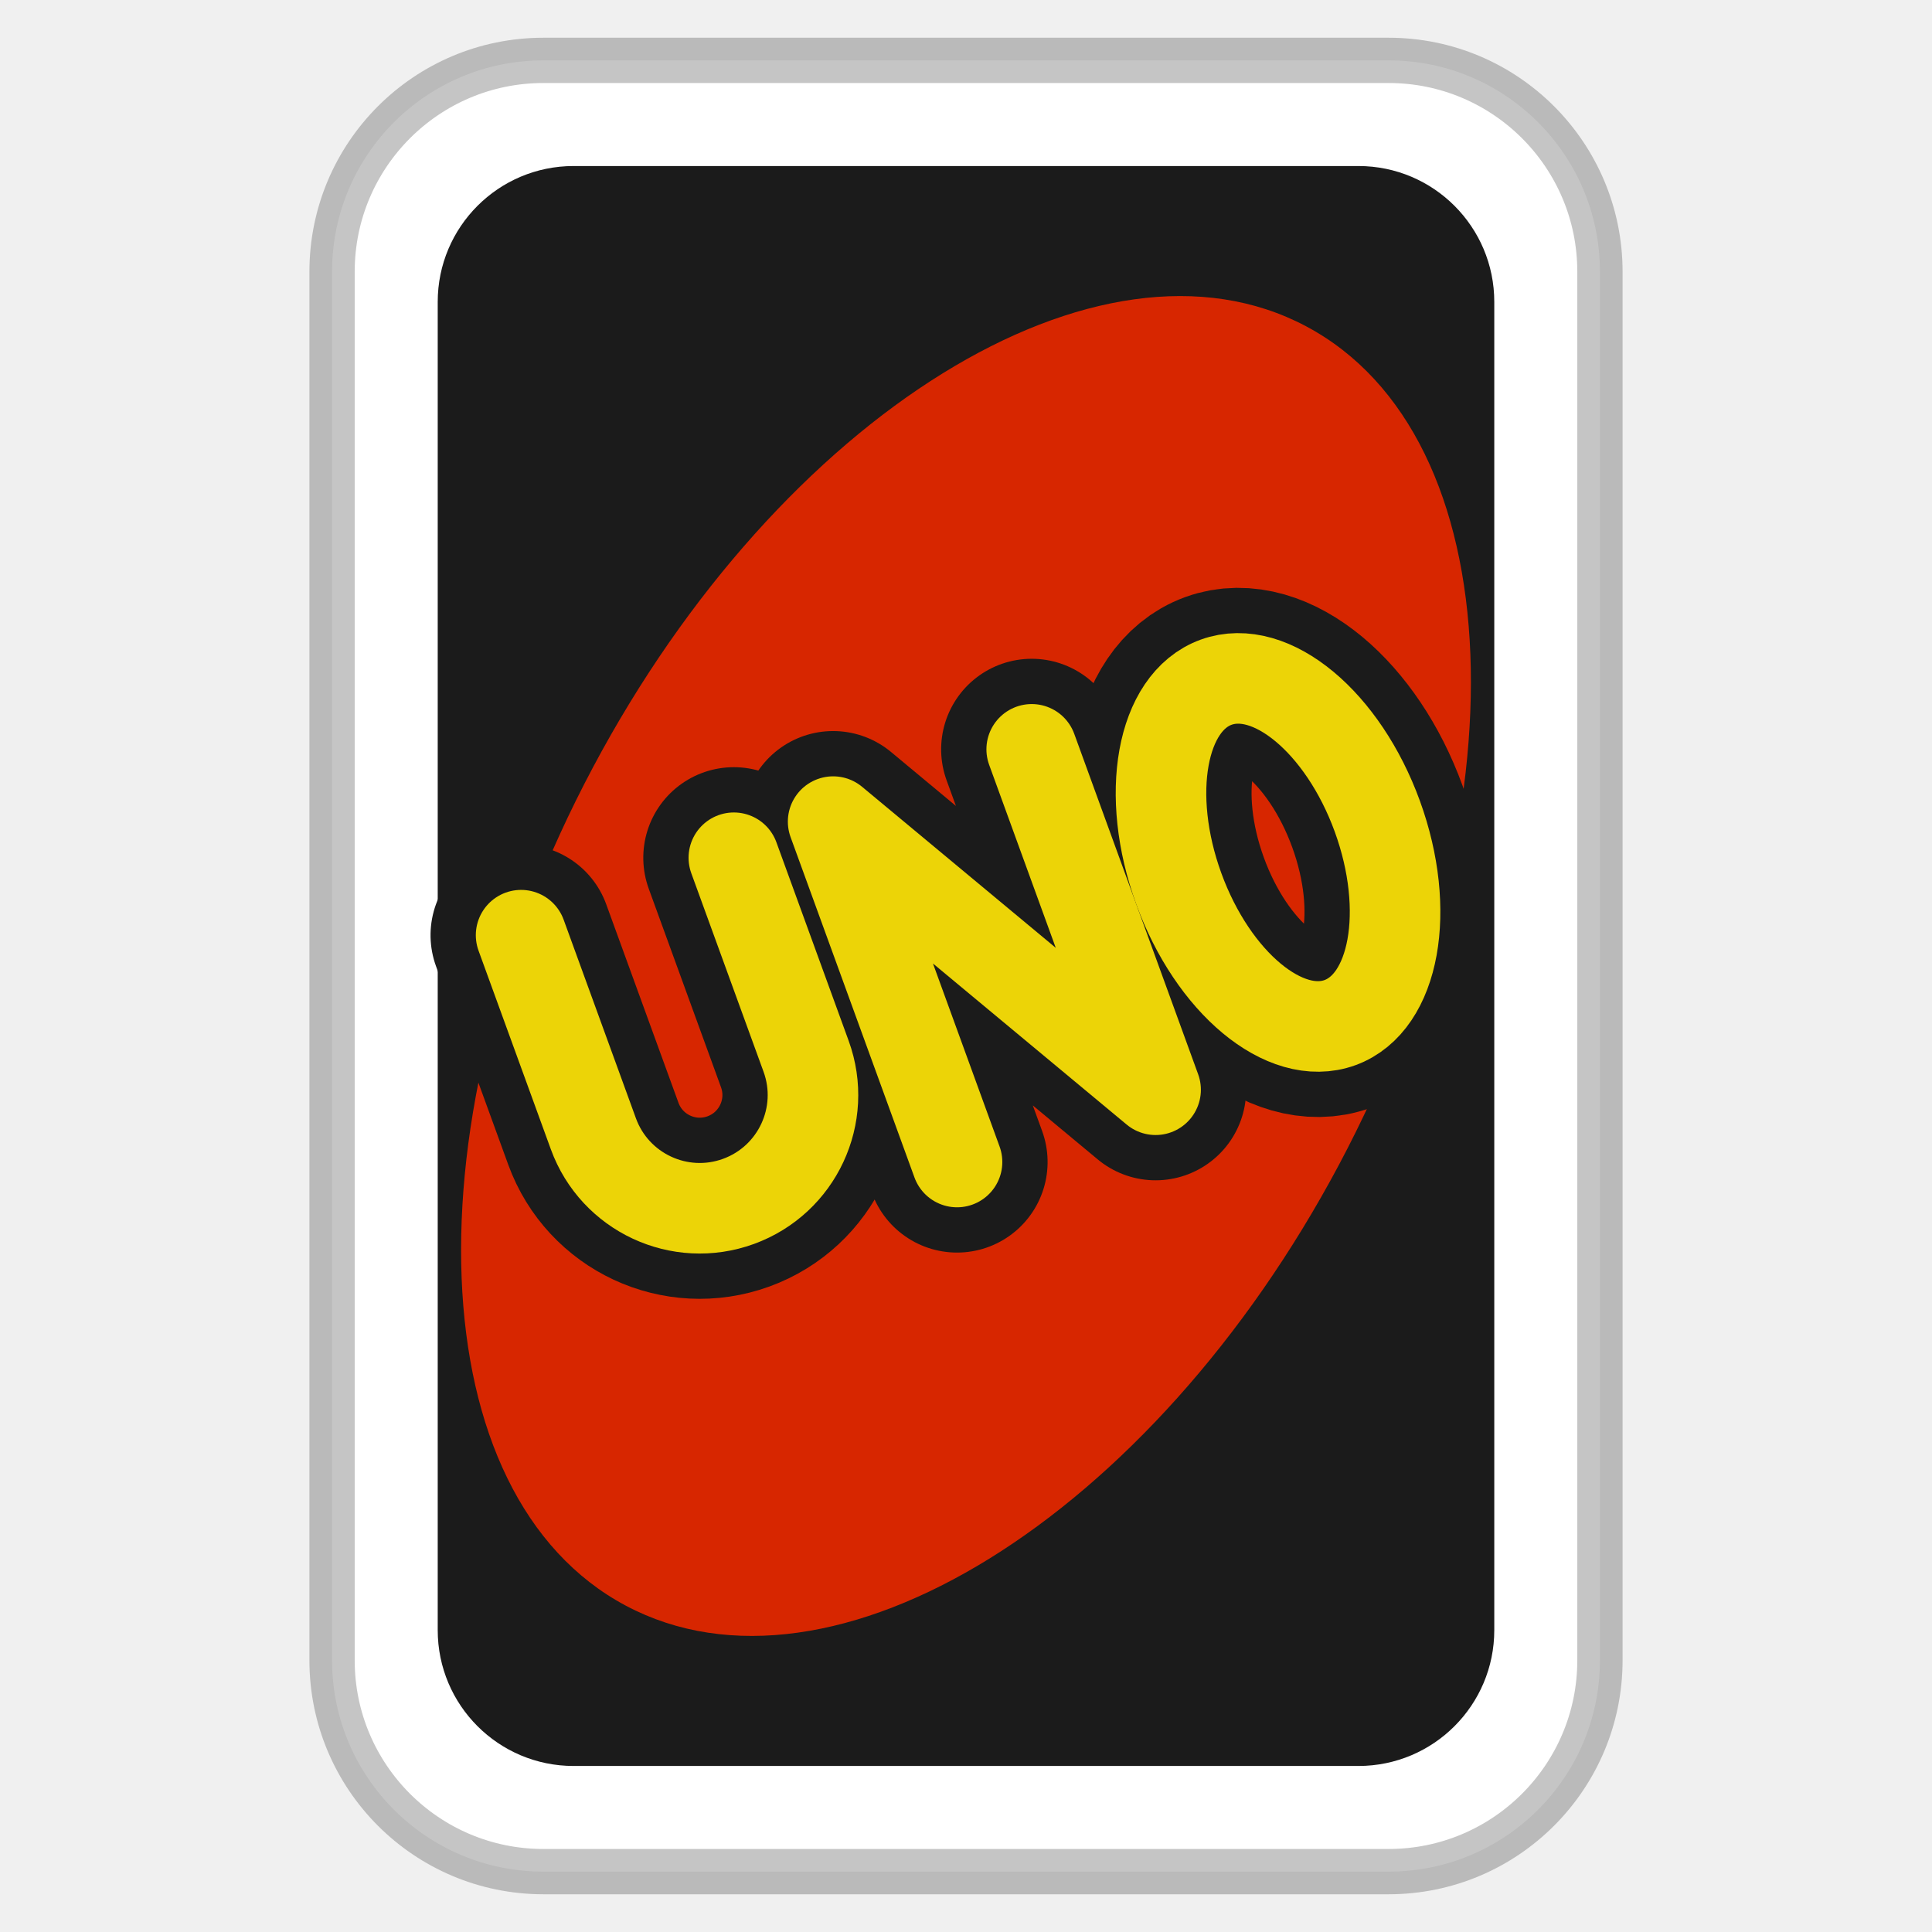
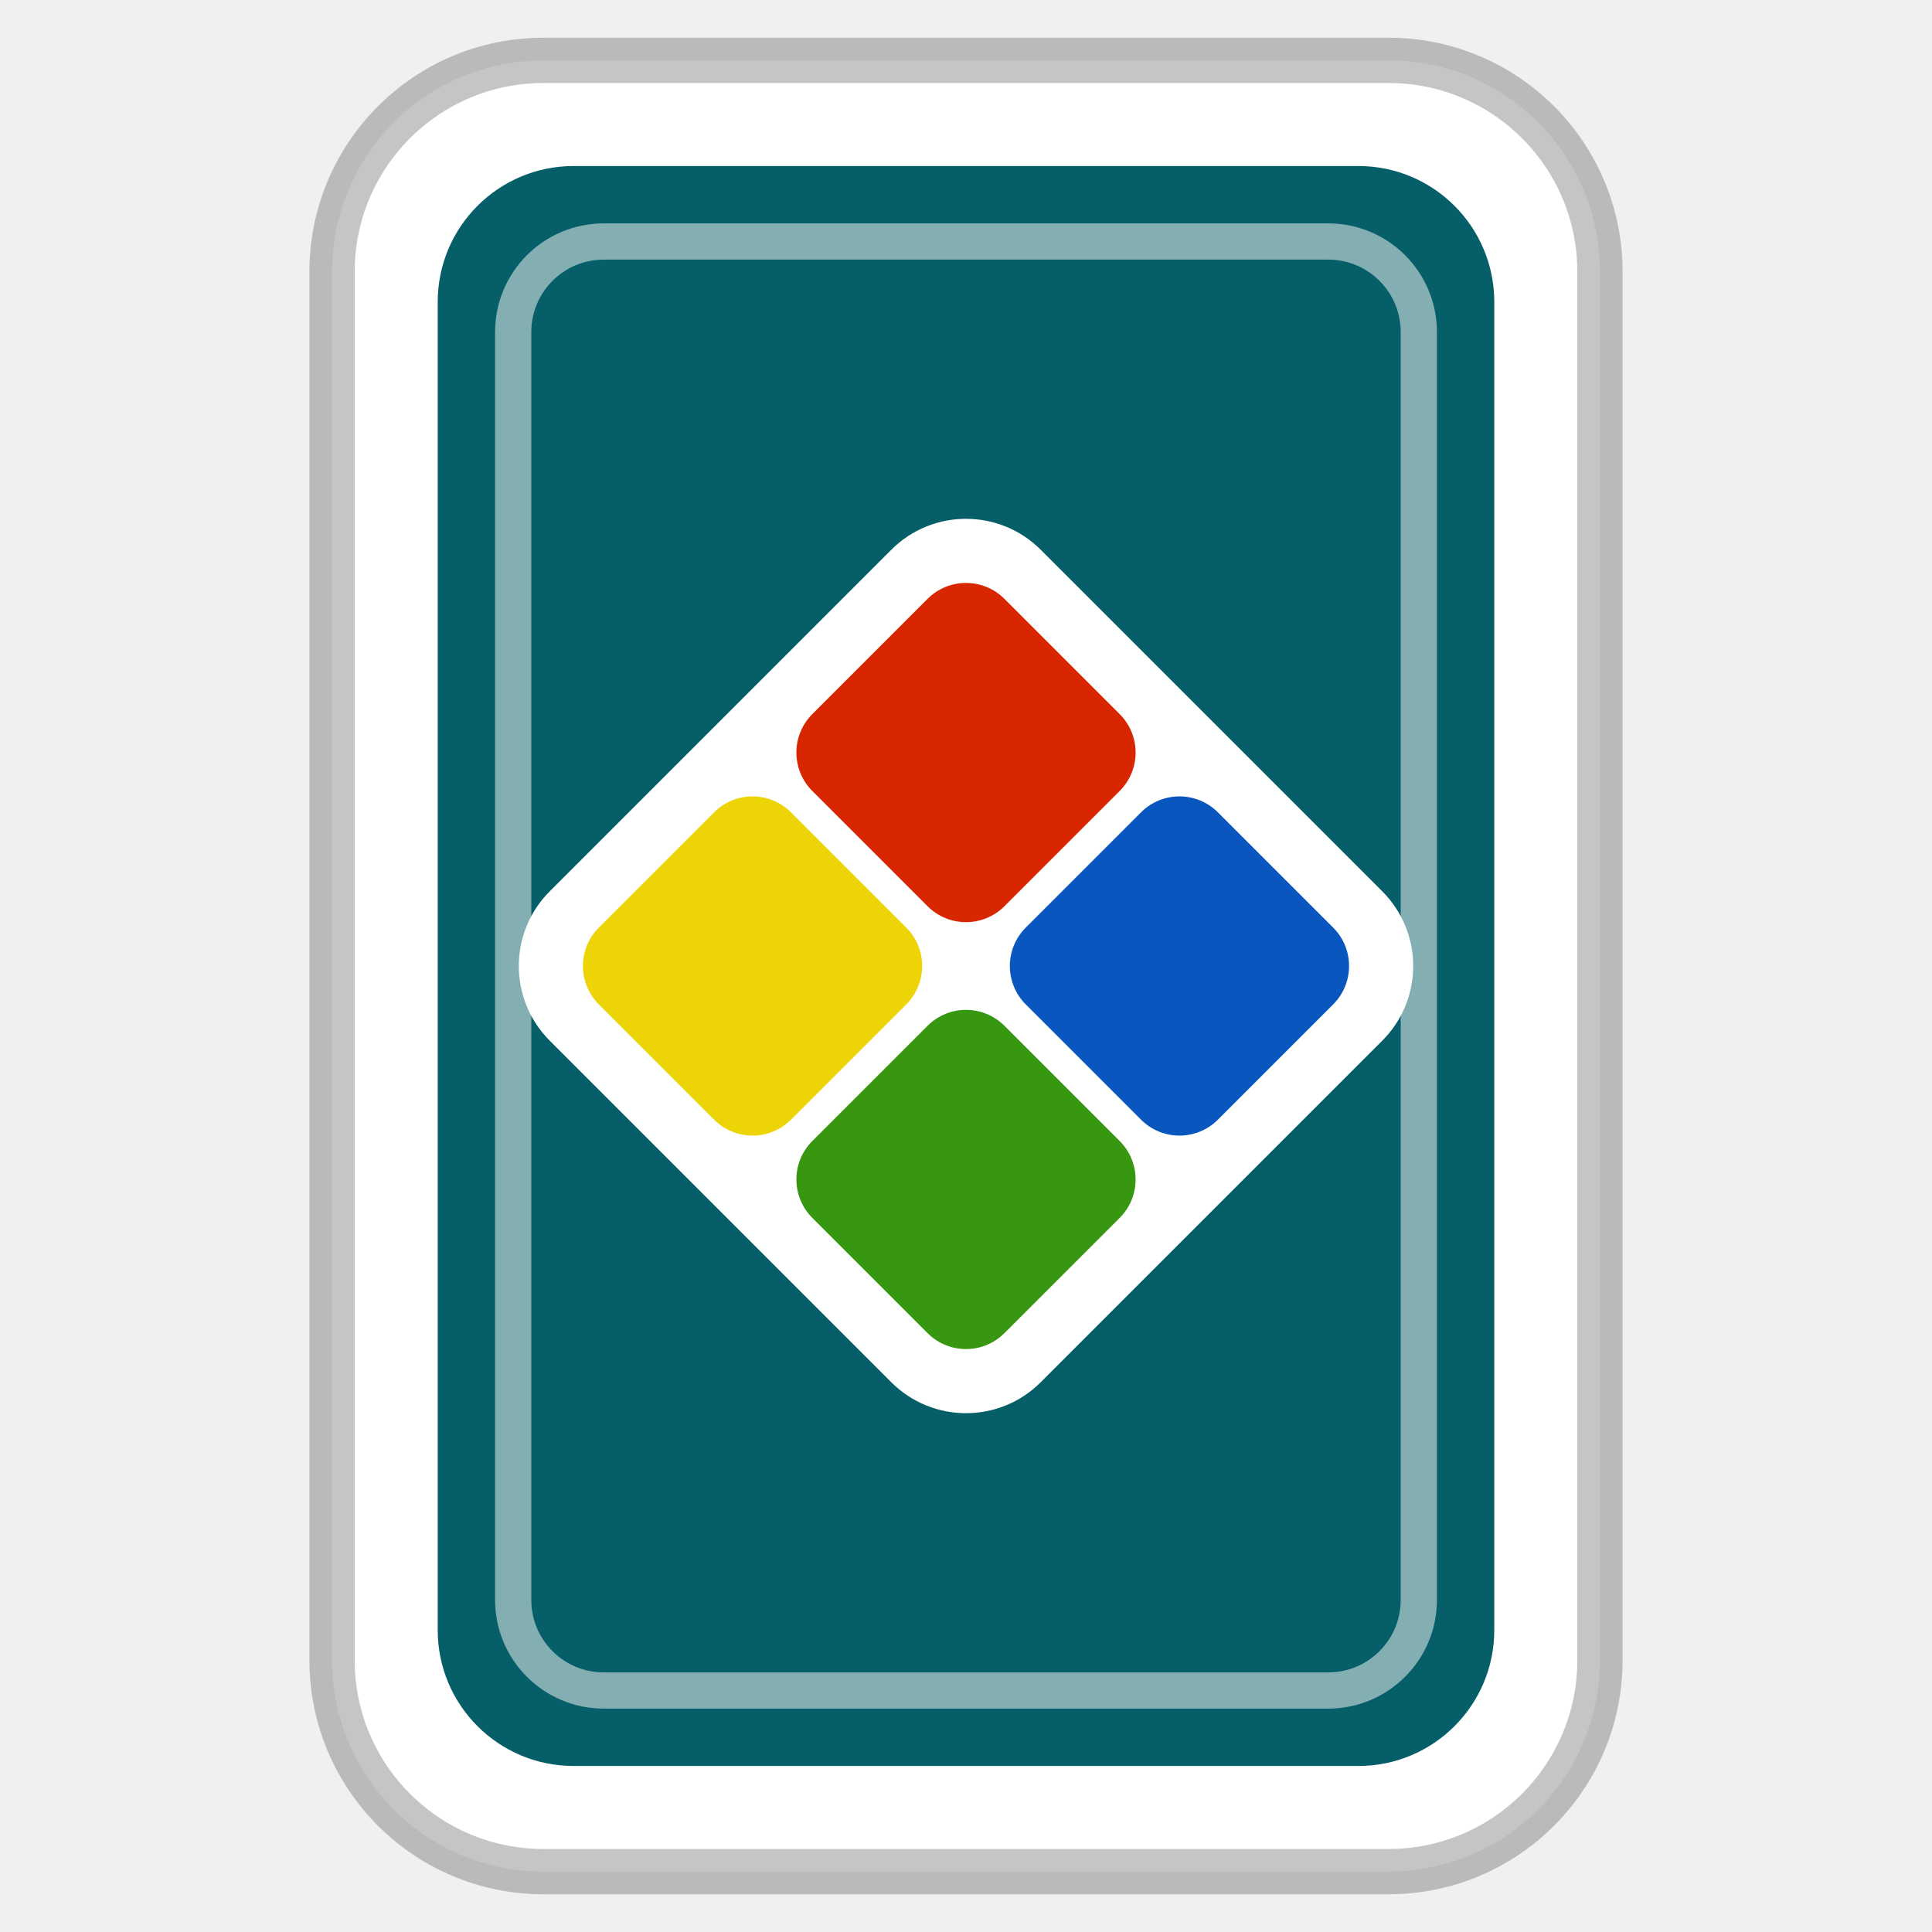
<svg xmlns="http://www.w3.org/2000/svg" viewBox="0 0 64 64">
  <rect x="11" y="2" width="42" height="60" rx="7" fill="#fff" stroke="#1b1b1b" stroke-opacity="0.25" stroke-width="1.5" />
-   <rect x="14.5" y="5.5" width="35" height="53" rx="4.5" fill="#1b1b1b" />
-   <ellipse cx="32" cy="32" rx="14" ry="24" transform="rotate(28 32 32)" fill="#d72600" />
-   <g transform="rotate(-20 32 32)" fill="none" stroke-linecap="round" stroke-linejoin="round">
-     <g stroke="#1b1b1b" stroke-width="6">
-       <path d="M18.5 26v7a3.75 3.75 0 0 0 7.5 0v-7" />
-       <path d="M29.5 38V26l7 12V26" />
-       <ellipse cx="43" cy="32" rx="3.5" ry="6" />
-     </g>
-     <g stroke="#ecd407" stroke-width="3">
-       <path d="M18.5 26v7a3.75 3.75 0 0 0 7.5 0v-7" />
-       <path d="M29.5 38V26l7 12V26" />
-       <ellipse cx="43" cy="32" rx="3.5" ry="6" />
-     </g>
+   <rect x="14.5" y="5.5" width="35" height="53" rx="4.5" fill="#055e68" />
+   <rect x="17" y="8" width="30" height="48" rx="3" fill="none" stroke="#b9d2d2" stroke-width="1.2" stroke-opacity="0.7" />
+   <g transform="rotate(45 32 32)">
+     <rect x="20.5" y="20.5" width="23" height="23" rx="3.5" fill="#fff" />
+     <rect x="22.5" y="22.5" width="9" height="9" rx="1.8" fill="#d72600" />
+     <rect x="32.5" y="22.5" width="9" height="9" rx="1.8" fill="#0956bf" />
+     <rect x="22.5" y="32.5" width="9" height="9" rx="1.8" fill="#ecd407" />
+     <rect x="32.5" y="32.5" width="9" height="9" rx="1.8" fill="#379711" />
  </g>
</svg>
